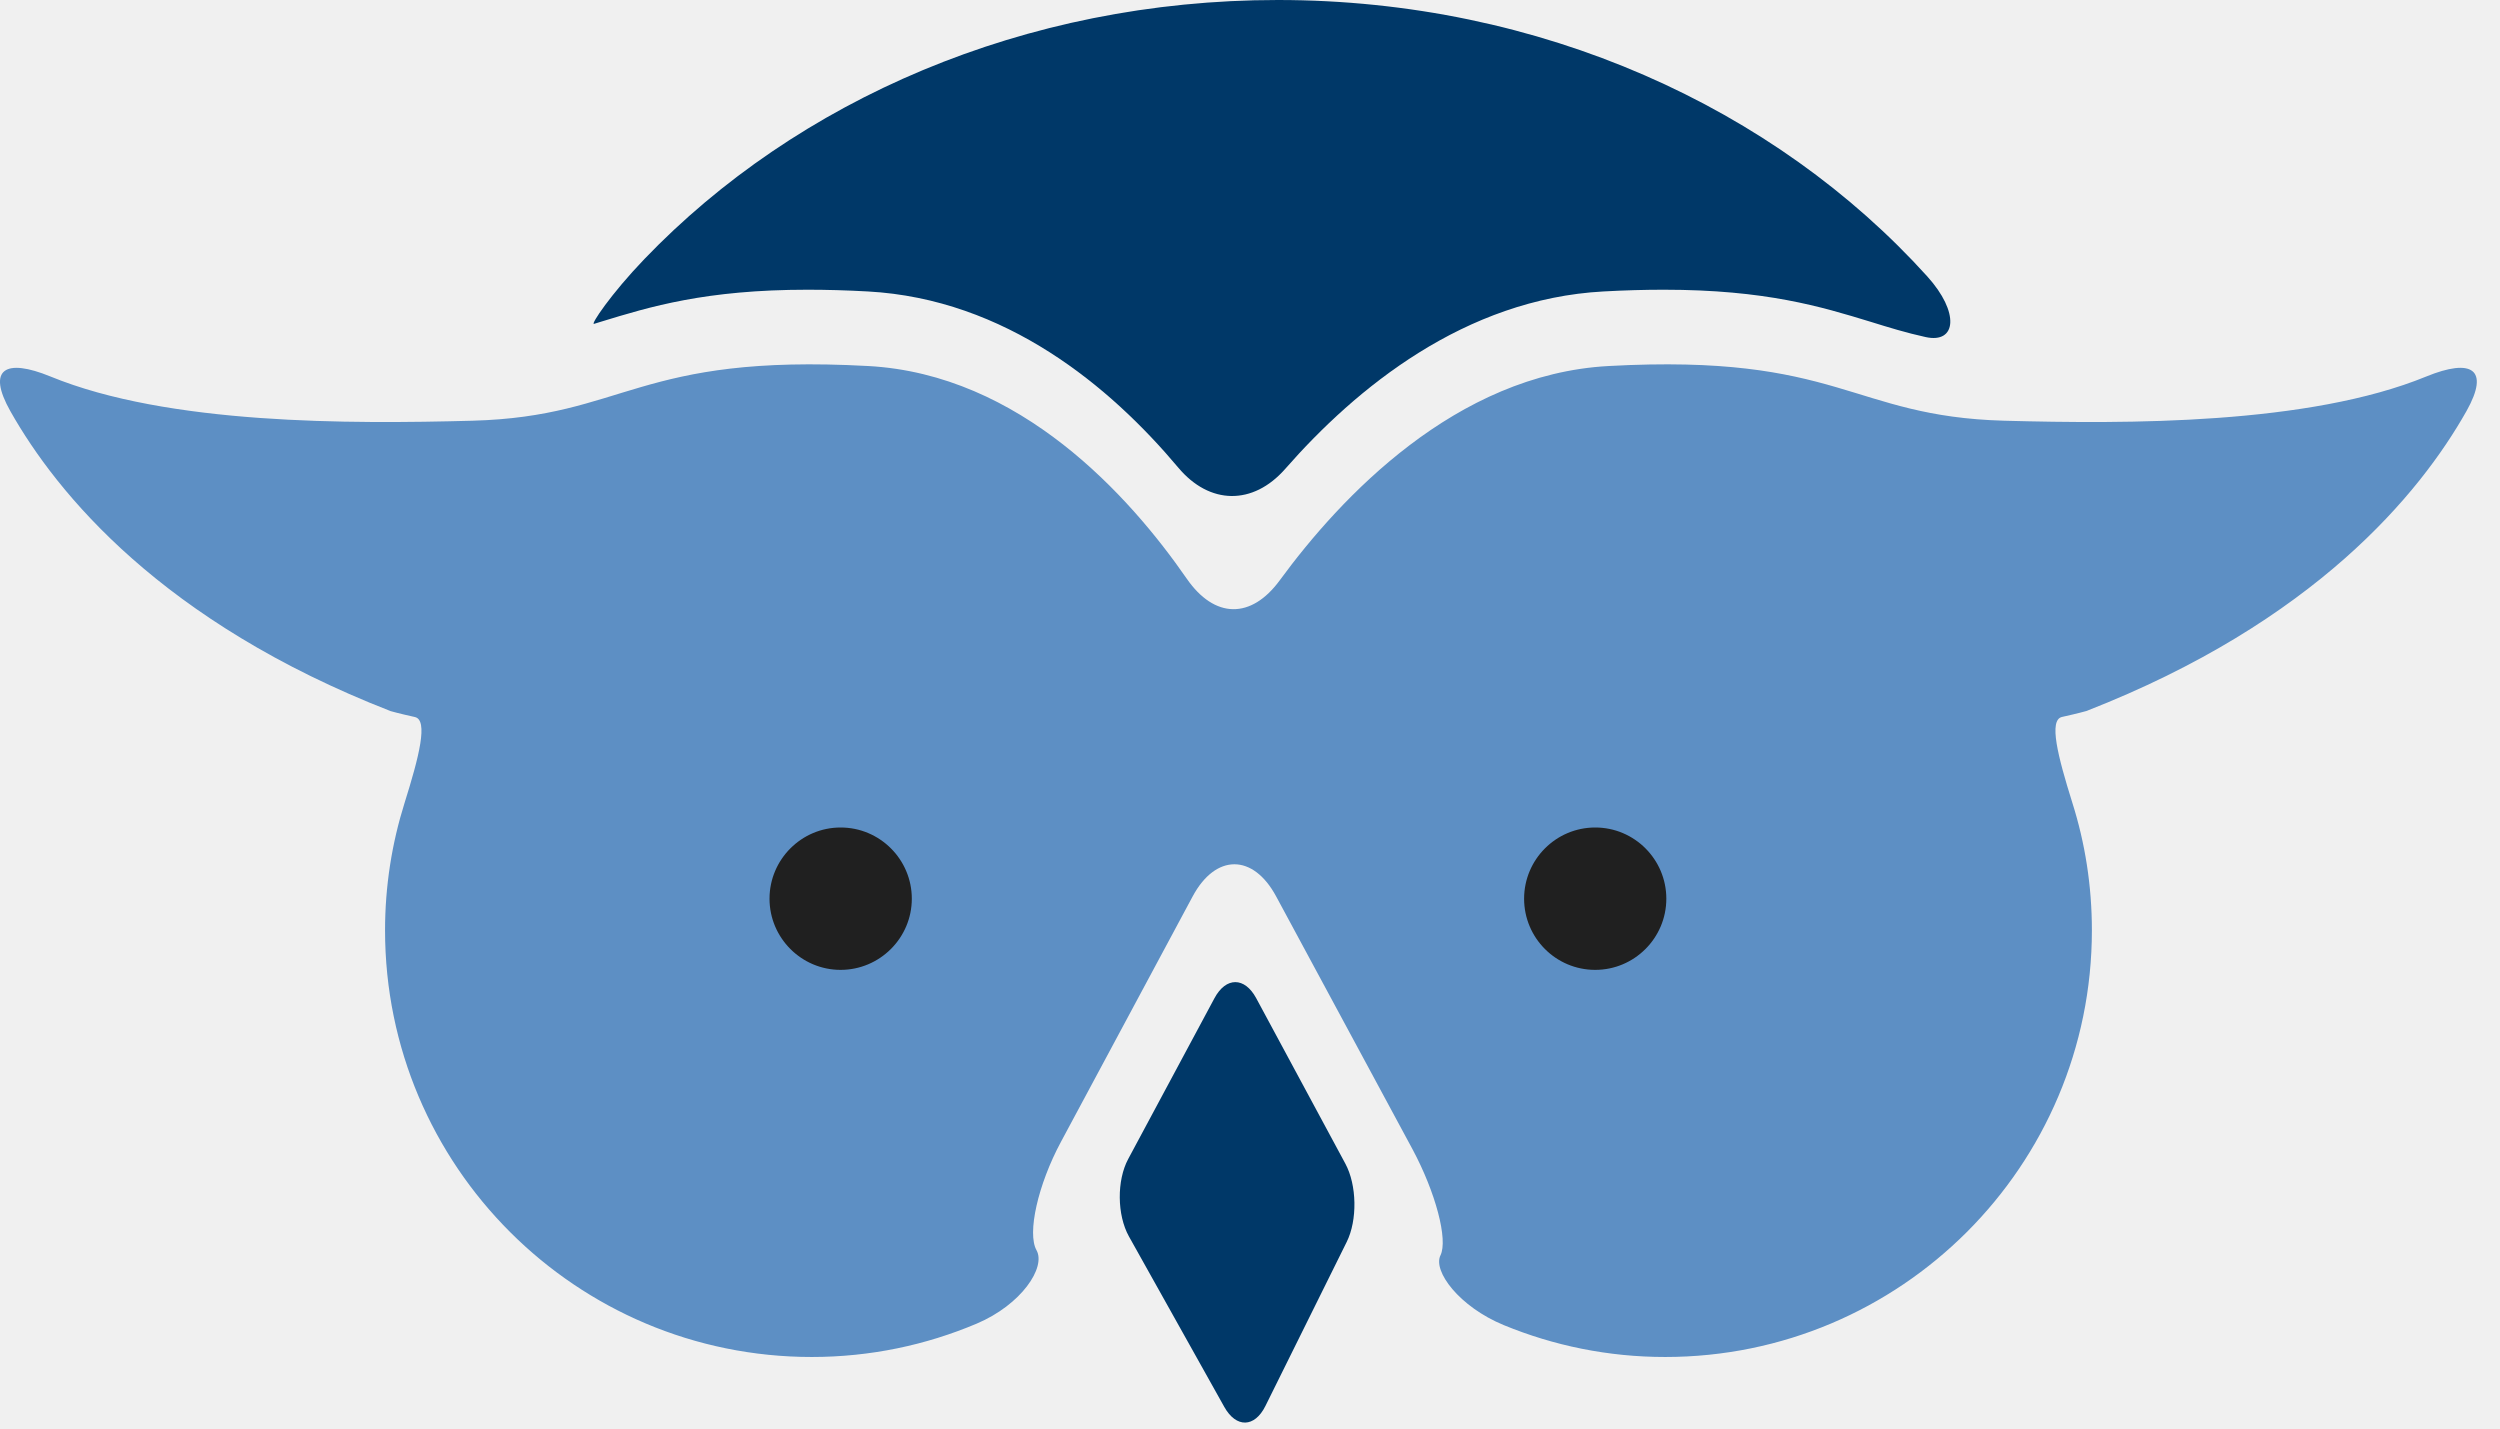
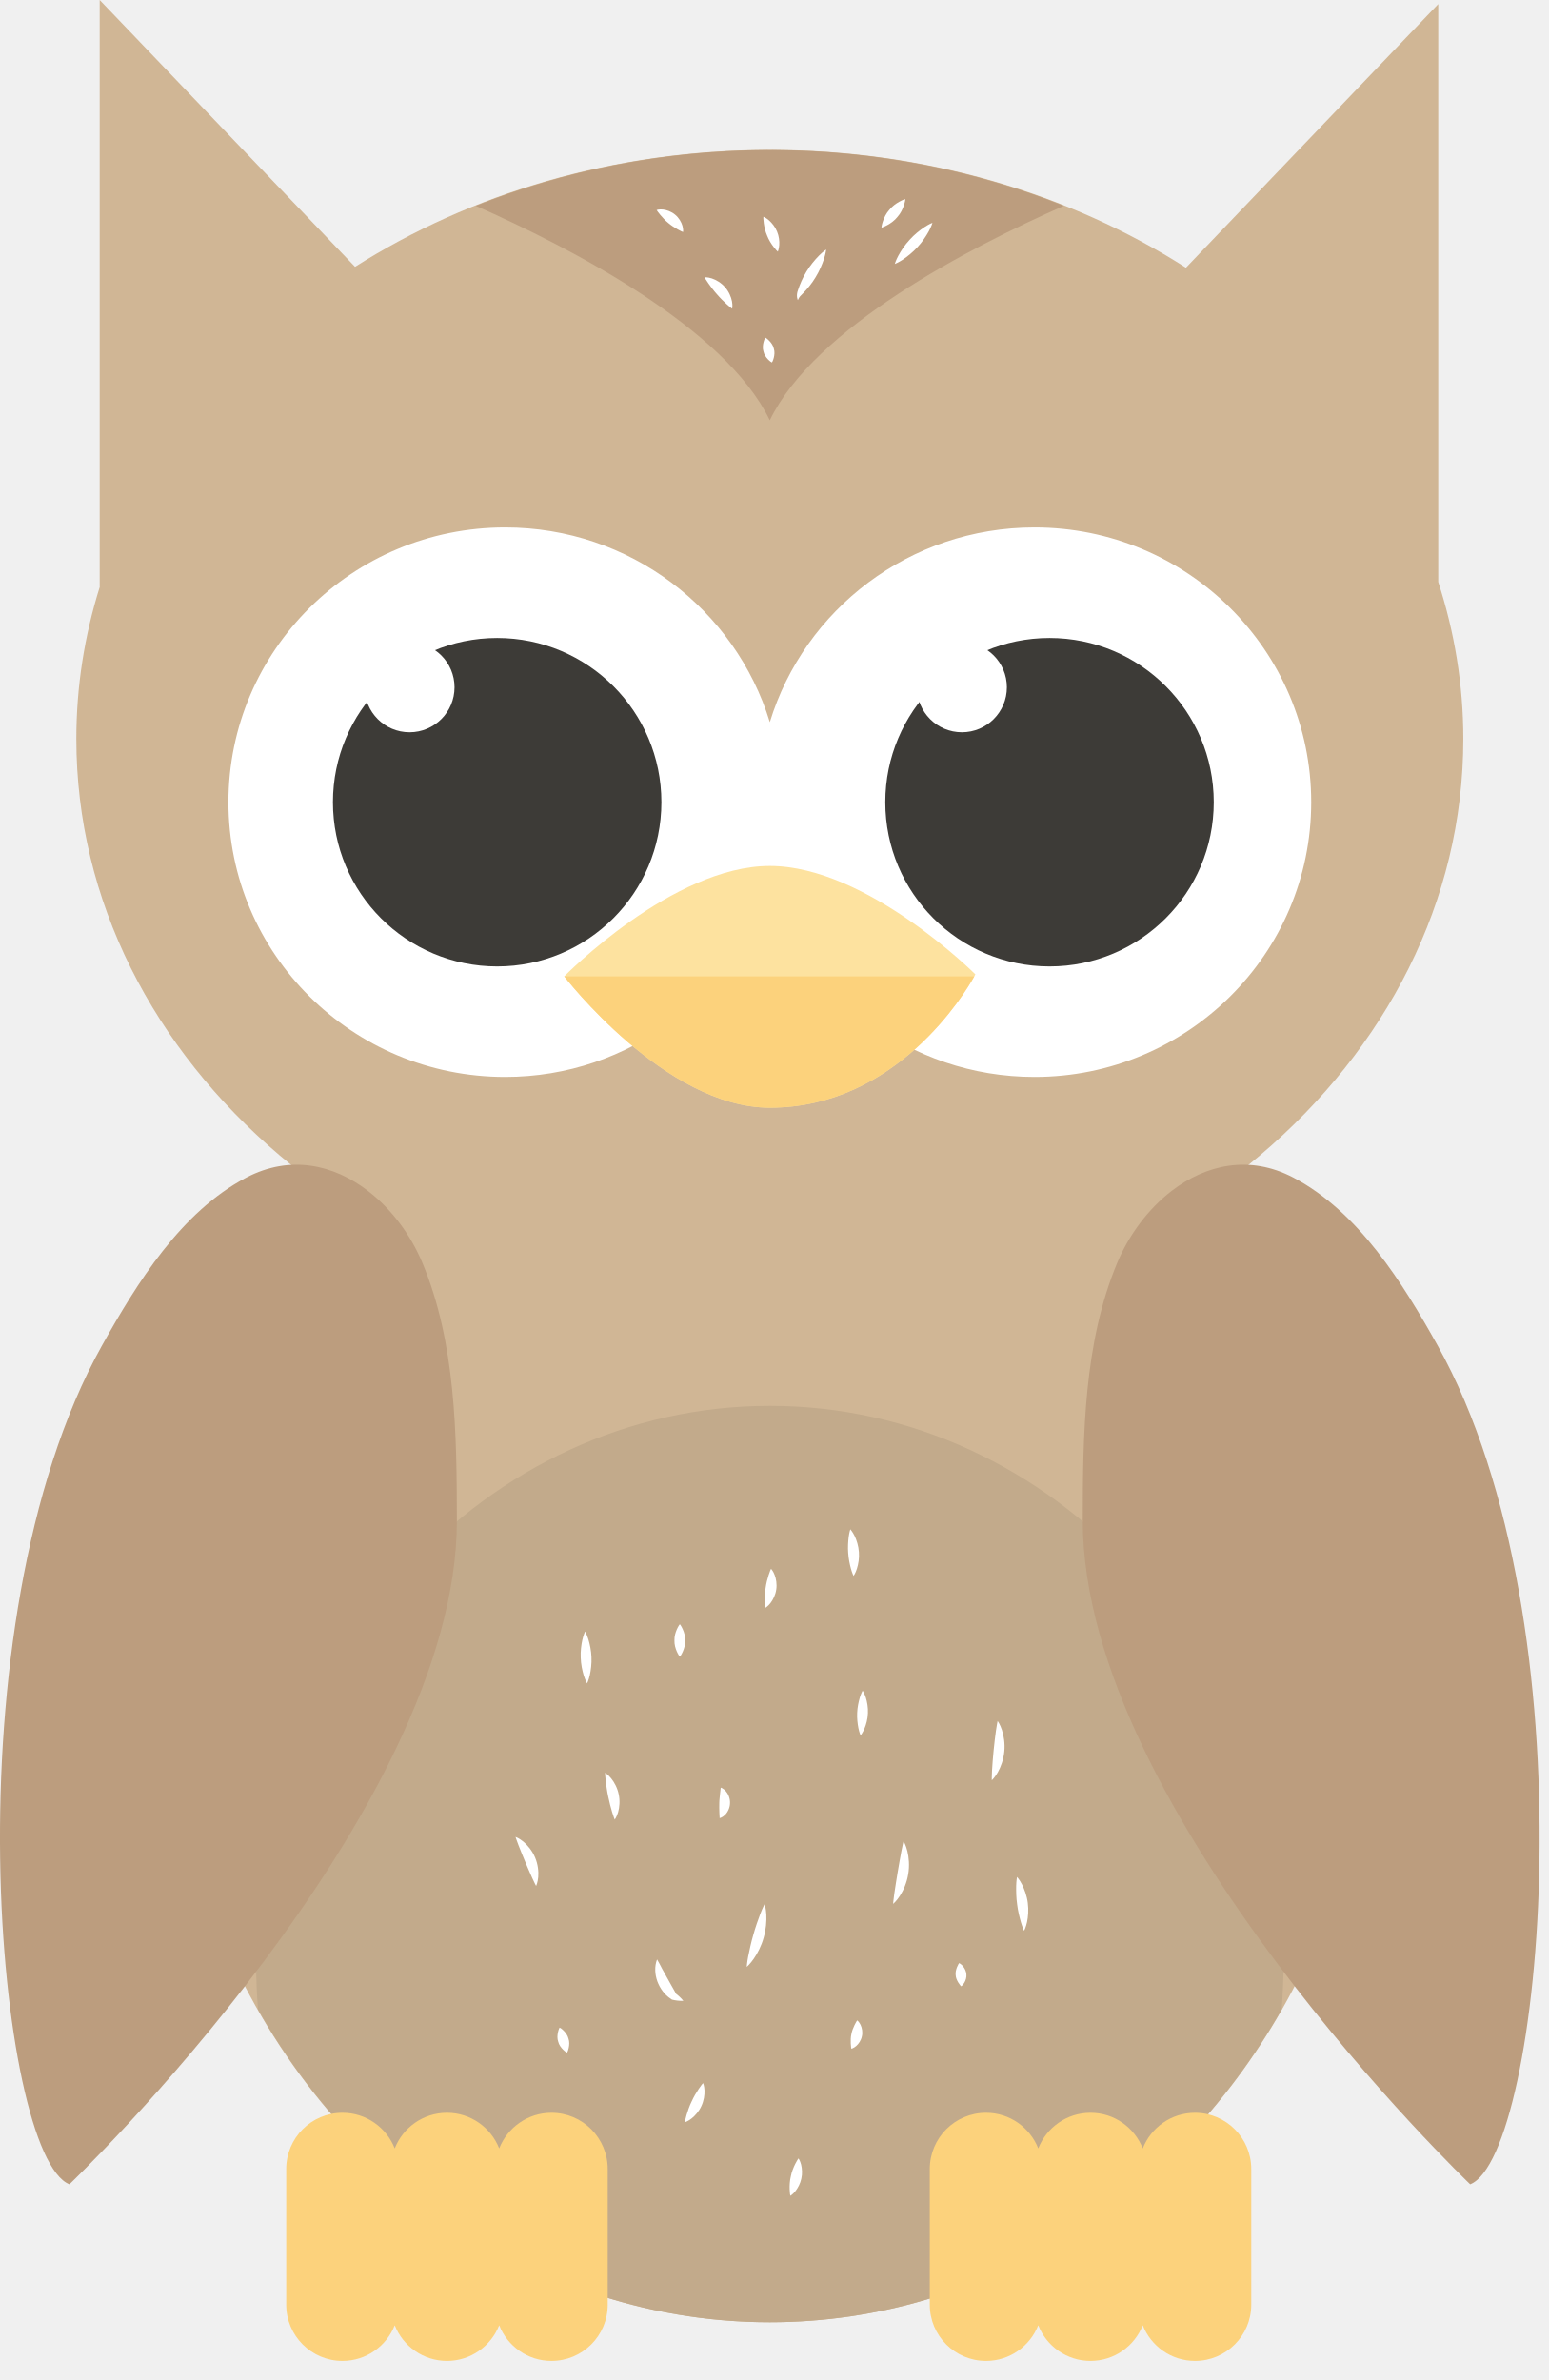
- <svg xmlns="http://www.w3.org/2000/svg" width="100%" height="100%" viewBox="0 0 98 56" version="1.1" xml:space="preserve" style="fill-rule:evenodd;clip-rule:evenodd;stroke-linejoin:round;stroke-miterlimit:1.414;">
-   <path d="M37.405,35.338c0,2.295 -1.86,4.153 -4.155,4.153c-2.295,0 -4.156,-1.858 -4.156,-4.153c0,-2.295 1.861,-4.156 4.156,-4.156c2.295,0 4.155,1.861 4.155,4.156" style="fill:#202020;fill-rule:nonzero;" />
-   <path d="M66.928,35.338c0,2.295 -1.86,4.153 -4.155,4.153c-2.295,0 -4.155,-1.858 -4.155,-4.153c0,-2.295 1.86,-4.156 4.155,-4.156c2.295,0 4.155,1.861 4.155,4.156" style="fill:#202020;fill-rule:nonzero;" />
-   <path d="M23.556,12.612c1.918,-0.587 4.097,-1.255 8.104,-1.255c0.741,0 1.533,0.022 2.358,0.068c5.409,0.296 9.512,3.738 12.169,6.904c1.228,1.466 2.93,1.488 4.191,0.054c2.783,-3.177 7.043,-6.663 12.476,-6.958c0.828,-0.046 1.622,-0.068 2.361,-0.068c4.008,0 6.182,0.668 8.106,1.255c0.727,0.226 1.41,0.436 2.164,0.601c1.211,0.267 1.343,-0.962 0.063,-2.379c-5.962,-6.599 -15.148,-10.834 -25.457,-10.834c-9.953,0 -18.86,3.94 -24.827,10.151c-1.323,1.378 -2.127,2.589 -1.979,2.545c0.088,-0.027 0.182,-0.055 0.271,-0.084" style="fill:#003868;fill-rule:nonzero;" />
-   <path d="M62.532,38.019c-1.542,0 -2.787,-1.253 -2.787,-2.79c0,-1.538 1.25,-2.791 2.787,-2.791c1.539,-0.001 2.788,1.253 2.788,2.791c0,1.537 -1.249,2.79 -2.788,2.79m-29.581,0c-1.535,0 -2.786,-1.253 -2.786,-2.79c0,-1.538 1.253,-2.791 2.786,-2.791c1.54,-0.001 2.792,1.253 2.792,2.791c0,1.537 -1.254,2.79 -2.792,2.79m62.159,-23.26c-4.61,1.891 -11.731,1.863 -16.546,1.733c-6.018,-0.167 -6.432,-2.641 -15.507,-2.144c-5.996,0.325 -10.512,5.156 -12.886,8.394c-1.125,1.54 -2.562,1.513 -3.65,-0.057c-2.241,-3.239 -6.527,-8.013 -12.49,-8.337c-9.075,-0.497 -9.484,1.978 -15.506,2.144c-4.813,0.13 -11.938,0.158 -16.546,-1.733c-1.765,-0.723 -2.51,-0.303 -1.571,1.362c1.827,3.234 5.949,8.265 14.902,11.754c0,0 0.341,0.098 0.954,0.233c0.53,0.118 0.167,1.543 -0.405,3.367c-0.496,1.578 -0.765,3.251 -0.765,4.995c0,9.234 7.489,16.724 16.729,16.724c2.292,0 4.476,-0.467 6.462,-1.307c1.762,-0.747 2.721,-2.208 2.347,-2.877c-0.375,-0.664 0.055,-2.573 0.96,-4.255l5.159,-9.614c0.901,-1.68 2.371,-1.683 3.275,0l5.349,9.918c0.902,1.685 1.394,3.539 1.091,4.151c-0.303,0.61 0.724,2.011 2.488,2.737c1.949,0.801 4.081,1.247 6.32,1.247c9.237,0 16.728,-7.49 16.728,-16.727c0,-1.745 -0.267,-3.423 -0.765,-4.995c-0.571,-1.827 -0.938,-3.25 -0.405,-3.368c0.609,-0.134 0.954,-0.232 0.954,-0.232c8.951,-3.492 13.074,-8.52 14.9,-11.757c0.934,-1.659 0.192,-2.079 -1.576,-1.356" style="fill:#5d8fc4;fill-rule:nonzero;" />
-   <path d="M49.243,39.129c-0.453,-0.84 -1.185,-0.84 -1.636,0l-3.38,6.301c-0.454,0.841 -0.44,2.199 0.026,3.036l3.738,6.683c0.465,0.834 1.189,0.82 1.613,-0.034l3.186,-6.429c0.425,-0.855 0.401,-2.232 -0.052,-3.07l-3.495,-6.487Z" style="fill:#003868;fill-rule:nonzero;" />
+ <svg xmlns="http://www.w3.org/2000/svg" width="100%" height="100%" viewBox="0 0 54 83" version="1.1" xml:space="preserve" style="fill-rule:evenodd;clip-rule:evenodd;stroke-linejoin:round;stroke-miterlimit:1.414;">
+   <path d="M40.962,38.629l-28.486,0.66c-2.987,4.027 -6.737,12.737 -6.737,18.354c0,3.145 0.561,6.143 1.585,8.883c3.156,8.486 10.709,14.459 19.521,14.459c7.763,0 14.548,-4.637 18.209,-11.542c1.841,-3.461 2.896,-7.492 2.896,-11.8c0,-5.617 -4.001,-14.987 -6.988,-19.014" style="fill:#d0b695;fill-rule:nonzero;" />
+   <path d="M50.154,20.295l0,-20.153l-8.798,9.194c-4.043,-2.579 -9.066,-4.108 -14.511,-4.108c-5.424,0 -10.431,1.517 -14.464,4.077l0,0l-8.905,-9.305l0,20.463l0.005,-0.002c-0.532,1.693 -0.819,3.469 -0.819,5.304c0,11.342 10.827,20.537 24.183,20.537c13.356,0 24.183,-9.195 24.183,-20.537c0,-1.895 -0.309,-3.728 -0.874,-5.47" style="fill:#d0b695;fill-rule:nonzero;" />
+   <path d="M37.098,7.178c-3.072,-1.225 -6.491,-1.926 -10.104,-1.944c-0.05,0.001 -0.099,0.002 -0.15,0.003c-0.049,-0.001 -0.099,-0.002 -0.149,-0.003c-3.613,0.018 -7.031,0.719 -10.104,1.944c3.295,1.455 8.69,4.244 10.253,7.478c1.565,-3.234 6.959,-6.023 10.254,-7.478" style="fill:#bc9d7e;fill-rule:nonzero;" />
+   <path d="M36.075,18.394c-4.351,0 -8.027,2.86 -9.23,6.79c-1.203,-3.93 -4.879,-6.79 -9.23,-6.79c-5.329,0 -9.649,4.29 -9.649,9.582c0,5.291 4.32,9.581 9.649,9.581c4.351,0 8.027,-2.86 9.23,-6.79c1.203,3.93 4.879,6.79 9.23,6.79c5.329,0 9.649,-4.29 9.649,-9.581c0,-5.292 -4.32,-9.582 -9.649,-9.582" style="fill:#fff;fill-rule:nonzero;" />
+   <path d="M34.013,33.98c0,0 -0.014,0.021 -0.038,0.07c-0.317,0.568 -2.711,4.58 -7.131,4.58c-3.651,0 -7.168,-4.58 -7.168,-4.58c0,0 3.776,-3.851 7.168,-3.851c3.388,0 7.169,3.781 7.169,3.781" style="fill:#fde29f;fill-rule:nonzero;" />
+   <path d="M33.975,34.05c-0.317,0.568 -2.711,4.58 -7.131,4.58c-3.651,0 -7.168,-4.58 -7.168,-4.58l14.299,0Z" style="fill:#fcd27c;fill-rule:nonzero;" />
+   <path d="M23.064,27.976c0,3.162 -2.565,5.727 -5.727,5.727c-3.163,0 -5.727,-2.565 -5.727,-5.727c0,-3.163 2.564,-5.727 5.727,-5.727c3.162,0 5.727,2.564 5.727,5.727" style="fill:#3d3b37;fill-rule:nonzero;" />
+   <path d="M15.85,23.968c0,0.867 -0.702,1.569 -1.568,1.569c-0.867,0 -1.569,-0.702 -1.569,-1.569c0,-0.866 0.702,-1.569 1.569,-1.569c0.866,0 1.568,0.703 1.568,1.569" style="fill:#fff;fill-rule:nonzero;" />
+   <path d="M42.326,27.976c0,3.162 -2.565,5.727 -5.727,5.727c-3.163,0 -5.727,-2.565 -5.727,-5.727c0,-3.163 2.564,-5.727 5.727,-5.727c3.162,0 5.727,2.564 5.727,5.727" style="fill:#3d3b37;fill-rule:nonzero;" />
+   <path d="M35.112,23.968c0,0.867 -0.702,1.569 -1.568,1.569c-0.867,0 -1.569,-0.702 -1.569,-1.569c0,-0.866 0.702,-1.569 1.569,-1.569c0.866,0 1.568,0.703 1.568,1.569" style="fill:#fff;fill-rule:nonzero;" />
+   <path d="M26.845,49.028c-9.893,0 -17.913,8.718 -17.913,19.47c0,0.532 0.025,1.057 0.064,1.578c3.735,6.551 10.329,10.909 17.848,10.909c7.523,0 14.117,-4.359 17.851,-10.911c0.038,-0.52 0.063,-1.045 0.063,-1.576c0,-10.752 -8.02,-19.47 -17.913,-19.47" style="fill:#c2aa8b;fill-rule:nonzero;" />
+   <path d="M12.83,41.53c-1.188,-0.913 -2.704,-1.268 -4.24,-0.464c-2.278,1.193 -3.823,3.691 -5.033,5.857c-5.46,9.775 -3.633,28.268 -1.136,29.252c0,0 13.526,-12.937 13.511,-23.164c-0.005,-2.964 -0.033,-6.186 -1.206,-8.979c-0.406,-0.969 -1.072,-1.869 -1.896,-2.502" style="fill:#bc9d7e;fill-rule:nonzero;" />
+   <path d="M40.859,41.53c1.189,-0.913 2.705,-1.268 4.241,-0.464c2.277,1.193 3.822,3.691 5.032,5.857c5.46,9.775 3.633,28.268 1.136,29.252c0,0 -13.526,-12.937 -13.51,-23.164c0.004,-2.964 0.033,-6.186 1.205,-8.979c0.407,-0.969 1.073,-1.869 1.896,-2.502" style="fill:#bc9d7e;fill-rule:nonzero;" />
+   <path d="M19.23,73.681c-0.829,0 -1.534,0.516 -1.822,1.243c-0.287,-0.727 -0.993,-1.243 -1.821,-1.243c-0.83,0 -1.536,0.516 -1.822,1.243c-0.287,-0.727 -0.993,-1.243 -1.823,-1.243c-1.083,0 -1.961,0.878 -1.961,1.962l0,4.73c0,1.083 0.878,1.961 1.961,1.961c0.83,0 1.536,-0.516 1.823,-1.243c0.286,0.727 0.992,1.243 1.822,1.243c0.828,0 1.534,-0.516 1.821,-1.243c0.288,0.727 0.993,1.243 1.822,1.243c1.084,0 1.962,-0.878 1.962,-1.961l0,-4.73c0,-1.084 -0.878,-1.962 -1.962,-1.962" style="fill:#fcd27c;fill-rule:nonzero;" />
+   <path d="M41.672,73.681c-0.83,0 -1.535,0.516 -1.822,1.243c-0.287,-0.727 -0.993,-1.243 -1.822,-1.243c-0.829,0 -1.535,0.516 -1.822,1.243c-0.287,-0.727 -0.993,-1.243 -1.822,-1.243c-1.083,0 -1.961,0.878 -1.961,1.962l0,4.73c0,1.083 0.878,1.961 1.961,1.961c0.829,0 1.535,-0.516 1.822,-1.243c0.287,0.727 0.993,1.243 1.822,1.243c0.829,0 1.535,-0.516 1.822,-1.243c0.287,0.727 0.992,1.243 1.822,1.243c1.083,0 1.962,-0.878 1.962,-1.961l0,-4.73c0,-1.084 -0.879,-1.962 -1.962,-1.962" style="fill:#fcd27c;fill-rule:nonzero;" />
+   <path d="M22.898,7.324c0,0 0.091,-0.032 0.222,-0.017c0.128,0.014 0.294,0.07 0.422,0.18c0.132,0.107 0.218,0.259 0.254,0.383c0.037,0.124 0.024,0.221 0.024,0.221c-0.017,0.001 -0.319,-0.143 -0.517,-0.316c-0.206,-0.165 -0.402,-0.435 -0.405,-0.451" style="fill:#fff;fill-rule:nonzero;" />
+   <path d="M24.569,9.67c0,0 0.108,-0.009 0.256,0.04c0.145,0.048 0.325,0.151 0.457,0.305c0.135,0.15 0.214,0.342 0.243,0.492c0.029,0.15 0.007,0.259 0.007,0.259c-0.016,-0.001 -0.318,-0.253 -0.531,-0.504c-0.222,-0.246 -0.432,-0.576 -0.432,-0.592" style="fill:#fff;fill-rule:nonzero;" />
+   <path d="M26.689,11.776c0.015,-0.004 0.251,0.165 0.296,0.384c0.07,0.212 -0.053,0.476 -0.067,0.48c-0.014,0.004 -0.252,-0.164 -0.295,-0.384c-0.07,-0.213 0.052,-0.476 0.066,-0.48" style="fill:#fff;fill-rule:nonzero;" />
+   <path d="M26.621,7.559c0,0 0.095,0.036 0.197,0.127c0.101,0.089 0.215,0.227 0.279,0.389c0.069,0.16 0.087,0.338 0.077,0.472c-0.009,0.136 -0.05,0.229 -0.05,0.229c-0.015,-0.001 -0.265,-0.269 -0.373,-0.558c-0.126,-0.281 -0.14,-0.647 -0.13,-0.659" style="fill:#fff;fill-rule:nonzero;" />
+   <path d="M28.81,8.702c0,0 -0.015,0.139 -0.075,0.326c-0.062,0.185 -0.159,0.423 -0.293,0.639c-0.129,0.218 -0.296,0.416 -0.432,0.554c-0.061,0.068 -0.122,0.114 -0.145,0.162c-0.029,0.045 -0.04,0.081 -0.04,0.081c-0.005,0.012 -0.078,-0.148 0.004,-0.352c0.061,-0.187 0.159,-0.424 0.293,-0.64c0.13,-0.217 0.296,-0.414 0.433,-0.553c0.138,-0.14 0.255,-0.217 0.255,-0.217" style="fill:#fff;fill-rule:nonzero;" />
+   <path d="M31.568,6.947c0.011,0.009 -0.053,0.376 -0.27,0.615c-0.197,0.255 -0.546,0.382 -0.557,0.373c-0.012,-0.01 0.052,-0.376 0.27,-0.614c0.197,-0.255 0.546,-0.383 0.557,-0.374" style="fill:#fff;fill-rule:nonzero;" />
+   <path d="M32.517,7.769c0,0 -0.038,0.131 -0.128,0.296c-0.09,0.164 -0.225,0.371 -0.391,0.549c-0.163,0.18 -0.356,0.333 -0.512,0.438c-0.156,0.104 -0.283,0.153 -0.283,0.153c0,0 0.037,-0.13 0.127,-0.295c0.09,-0.165 0.225,-0.371 0.392,-0.549c0.162,-0.182 0.356,-0.334 0.512,-0.438c0.157,-0.104 0.283,-0.154 0.283,-0.154" style="fill:#fff;fill-rule:nonzero;" />
+   <path d="M20.403,56.896c0,0 0.064,0.111 0.116,0.279c0.05,0.168 0.1,0.393 0.106,0.62c0.011,0.226 -0.02,0.455 -0.058,0.626c-0.038,0.172 -0.094,0.287 -0.094,0.287c0,0 -0.065,-0.111 -0.117,-0.279c-0.051,-0.168 -0.099,-0.393 -0.105,-0.619c-0.011,-0.227 0.02,-0.455 0.058,-0.627c0.038,-0.171 0.094,-0.287 0.094,-0.287" style="fill:#fff;fill-rule:nonzero;" />
+   <path d="M23.707,56.647c0.014,0 0.2,0.281 0.187,0.562c0.014,0.281 -0.172,0.563 -0.187,0.563c-0.015,0 -0.201,-0.282 -0.188,-0.563c-0.013,-0.281 0.173,-0.562 0.188,-0.562" style="fill:#fff;fill-rule:nonzero;" />
+   <path d="M21.1,61.824c0,0 0.105,0.061 0.213,0.196c0.108,0.132 0.219,0.335 0.263,0.557c0.048,0.222 0.027,0.452 -0.02,0.616c-0.046,0.165 -0.119,0.264 -0.119,0.264c0,0 -0.048,-0.112 -0.092,-0.264c-0.044,-0.153 -0.098,-0.347 -0.136,-0.54c-0.042,-0.192 -0.067,-0.392 -0.088,-0.55c-0.019,-0.156 -0.021,-0.279 -0.021,-0.279" style="fill:#fff;fill-rule:nonzero;" />
+   <path d="M25.133,62.341c0,0 0.089,0.023 0.175,0.121c0.084,0.093 0.157,0.255 0.149,0.424c-0.004,0.169 -0.088,0.325 -0.179,0.411c-0.091,0.089 -0.183,0.109 -0.183,0.109c-0.002,-0.019 -0.019,-0.321 -0.012,-0.533c0.001,-0.114 0.021,-0.234 0.028,-0.337c0.012,-0.099 0.022,-0.195 0.022,-0.195" style="fill:#fff;fill-rule:nonzero;" />
+   <path d="M17.977,64.061c0,0 0.124,0.042 0.273,0.165c0.147,0.12 0.313,0.32 0.41,0.554c0.1,0.234 0.126,0.492 0.109,0.681c-0.016,0.19 -0.074,0.311 -0.074,0.311c0,0 -0.064,-0.117 -0.135,-0.278c-0.069,-0.162 -0.163,-0.365 -0.246,-0.568c-0.087,-0.202 -0.166,-0.411 -0.233,-0.575c-0.064,-0.162 -0.104,-0.29 -0.104,-0.29" style="fill:#fff;fill-rule:nonzero;" />
+   <path d="M22.912,68.333c0.067,0.117 0.126,0.219 0.176,0.324c0.058,0.101 0.112,0.199 0.164,0.296c0.104,0.194 0.214,0.377 0.326,0.58l-0.039,-0.028c0.104,0.075 0.202,0.164 0.291,0.273c-0.141,0.004 -0.272,-0.012 -0.397,-0.042l-0.039,-0.028c-0.221,-0.142 -0.38,-0.366 -0.471,-0.609c-0.087,-0.243 -0.105,-0.518 -0.011,-0.766" style="fill:#fff;fill-rule:nonzero;" />
+   <path d="M26.664,66.399c0,0 0.047,0.147 0.059,0.372c0.011,0.222 -0.01,0.521 -0.093,0.804c-0.078,0.285 -0.217,0.551 -0.345,0.734c-0.126,0.184 -0.245,0.286 -0.245,0.286c0,0 0.01,-0.156 0.051,-0.368c0.042,-0.212 0.101,-0.487 0.179,-0.754c0.074,-0.268 0.169,-0.532 0.245,-0.735c0.076,-0.201 0.149,-0.339 0.149,-0.339" style="fill:#fff;fill-rule:nonzero;" />
+   <path d="M24.518,72.646c0,0 0.044,0.103 0.049,0.259c0.006,0.155 -0.022,0.36 -0.11,0.544c-0.083,0.184 -0.222,0.34 -0.344,0.434c-0.122,0.095 -0.23,0.13 -0.23,0.13c-0.007,-0.014 0.081,-0.41 0.234,-0.722c0.141,-0.319 0.386,-0.641 0.401,-0.645" style="fill:#fff;fill-rule:nonzero;" />
+   <path d="M19.516,70.711c0.014,-0.004 0.256,0.161 0.308,0.383c0.078,0.214 -0.037,0.485 -0.05,0.49c-0.015,0.003 -0.258,-0.162 -0.309,-0.384c-0.077,-0.214 0.037,-0.486 0.051,-0.489" style="fill:#fff;fill-rule:nonzero;" />
+   <path d="M30.081,58.959c0,0 0.064,0.095 0.112,0.243c0.046,0.148 0.084,0.348 0.073,0.548c-0.007,0.2 -0.062,0.396 -0.123,0.539c-0.06,0.142 -0.133,0.232 -0.133,0.232c0,0 -0.046,-0.105 -0.076,-0.255c-0.029,-0.148 -0.053,-0.342 -0.043,-0.533c0.007,-0.191 0.049,-0.382 0.091,-0.528c0.043,-0.145 0.099,-0.246 0.099,-0.246" style="fill:#fff;fill-rule:nonzero;" />
+   <path d="M26.888,54.71c0,0 0.073,0.076 0.124,0.212c0.052,0.134 0.087,0.326 0.057,0.512c-0.026,0.187 -0.114,0.36 -0.202,0.473c-0.089,0.115 -0.181,0.167 -0.181,0.167c-0.01,-0.012 -0.04,-0.386 0.012,-0.695c0.04,-0.311 0.176,-0.66 0.19,-0.669" style="fill:#fff;fill-rule:nonzero;" />
+   <path d="M29.652,53.332c0,0 0.08,0.087 0.151,0.234c0.07,0.147 0.136,0.351 0.149,0.563c0.017,0.21 -0.02,0.423 -0.07,0.577c-0.048,0.156 -0.117,0.252 -0.117,0.252c0,0 -0.052,-0.105 -0.093,-0.257c-0.041,-0.152 -0.082,-0.349 -0.094,-0.547c-0.016,-0.196 -0.001,-0.397 0.017,-0.553c0.02,-0.155 0.057,-0.269 0.057,-0.269" style="fill:#fff;fill-rule:nonzero;" />
+   <path d="M34.789,60.018c0,0 0.086,0.115 0.151,0.315c0.065,0.198 0.111,0.476 0.082,0.752c-0.026,0.276 -0.123,0.54 -0.227,0.721c-0.102,0.182 -0.209,0.279 -0.209,0.279c0,0 -0.004,-0.144 0.008,-0.34c0.014,-0.197 0.028,-0.449 0.055,-0.697c0.022,-0.248 0.058,-0.499 0.082,-0.694c0.026,-0.193 0.058,-0.336 0.058,-0.336" style="fill:#fff;fill-rule:nonzero;" />
+   <path d="M31.509,64.21c0,0 0.08,0.129 0.133,0.347c0.053,0.214 0.08,0.513 0.029,0.804c-0.046,0.292 -0.167,0.566 -0.288,0.751c-0.12,0.187 -0.238,0.285 -0.238,0.285c0,0 0.01,-0.153 0.041,-0.36c0.033,-0.207 0.07,-0.474 0.116,-0.738c0.042,-0.263 0.094,-0.528 0.13,-0.735c0.038,-0.204 0.077,-0.354 0.077,-0.354" style="fill:#fff;fill-rule:nonzero;" />
+   <path d="M29.892,70.459c0,0 0.069,0.053 0.118,0.158c0.048,0.101 0.079,0.25 0.047,0.391c-0.027,0.144 -0.113,0.269 -0.198,0.342c-0.085,0.075 -0.17,0.099 -0.17,0.099c-0.008,-0.015 -0.049,-0.308 0.001,-0.516c0.037,-0.211 0.189,-0.463 0.202,-0.474" style="fill:#fff;fill-rule:nonzero;" />
+   <path d="M27.846,75.272c0,0 0.058,0.085 0.091,0.219c0.032,0.133 0.047,0.314 0.007,0.485c-0.035,0.173 -0.123,0.332 -0.208,0.438c-0.085,0.108 -0.174,0.162 -0.174,0.162c-0.012,-0.009 -0.06,-0.376 0.016,-0.679c0.057,-0.308 0.253,-0.62 0.268,-0.625" style="fill:#fff;fill-rule:nonzero;" />
+   <path d="M33.447,68.461c0,0 0.07,0.035 0.13,0.105c0.059,0.069 0.115,0.172 0.123,0.281c0.012,0.109 -0.024,0.22 -0.071,0.298c-0.046,0.079 -0.109,0.126 -0.109,0.126c-0.015,-0.004 -0.189,-0.206 -0.194,-0.39c-0.027,-0.183 0.108,-0.412 0.121,-0.42" style="fill:#fff;fill-rule:nonzero;" />
+   <path d="M35.465,65.457c0,0 0.09,0.097 0.175,0.264c0.085,0.166 0.171,0.399 0.201,0.641c0.033,0.242 0.012,0.49 -0.027,0.672c-0.039,0.182 -0.102,0.3 -0.102,0.3c0,0 -0.058,-0.119 -0.109,-0.293c-0.05,-0.174 -0.107,-0.401 -0.134,-0.629c-0.033,-0.229 -0.036,-0.463 -0.033,-0.644c0.004,-0.18 0.029,-0.311 0.029,-0.311" style="fill:#fff;fill-rule:nonzero;" />
</svg>
